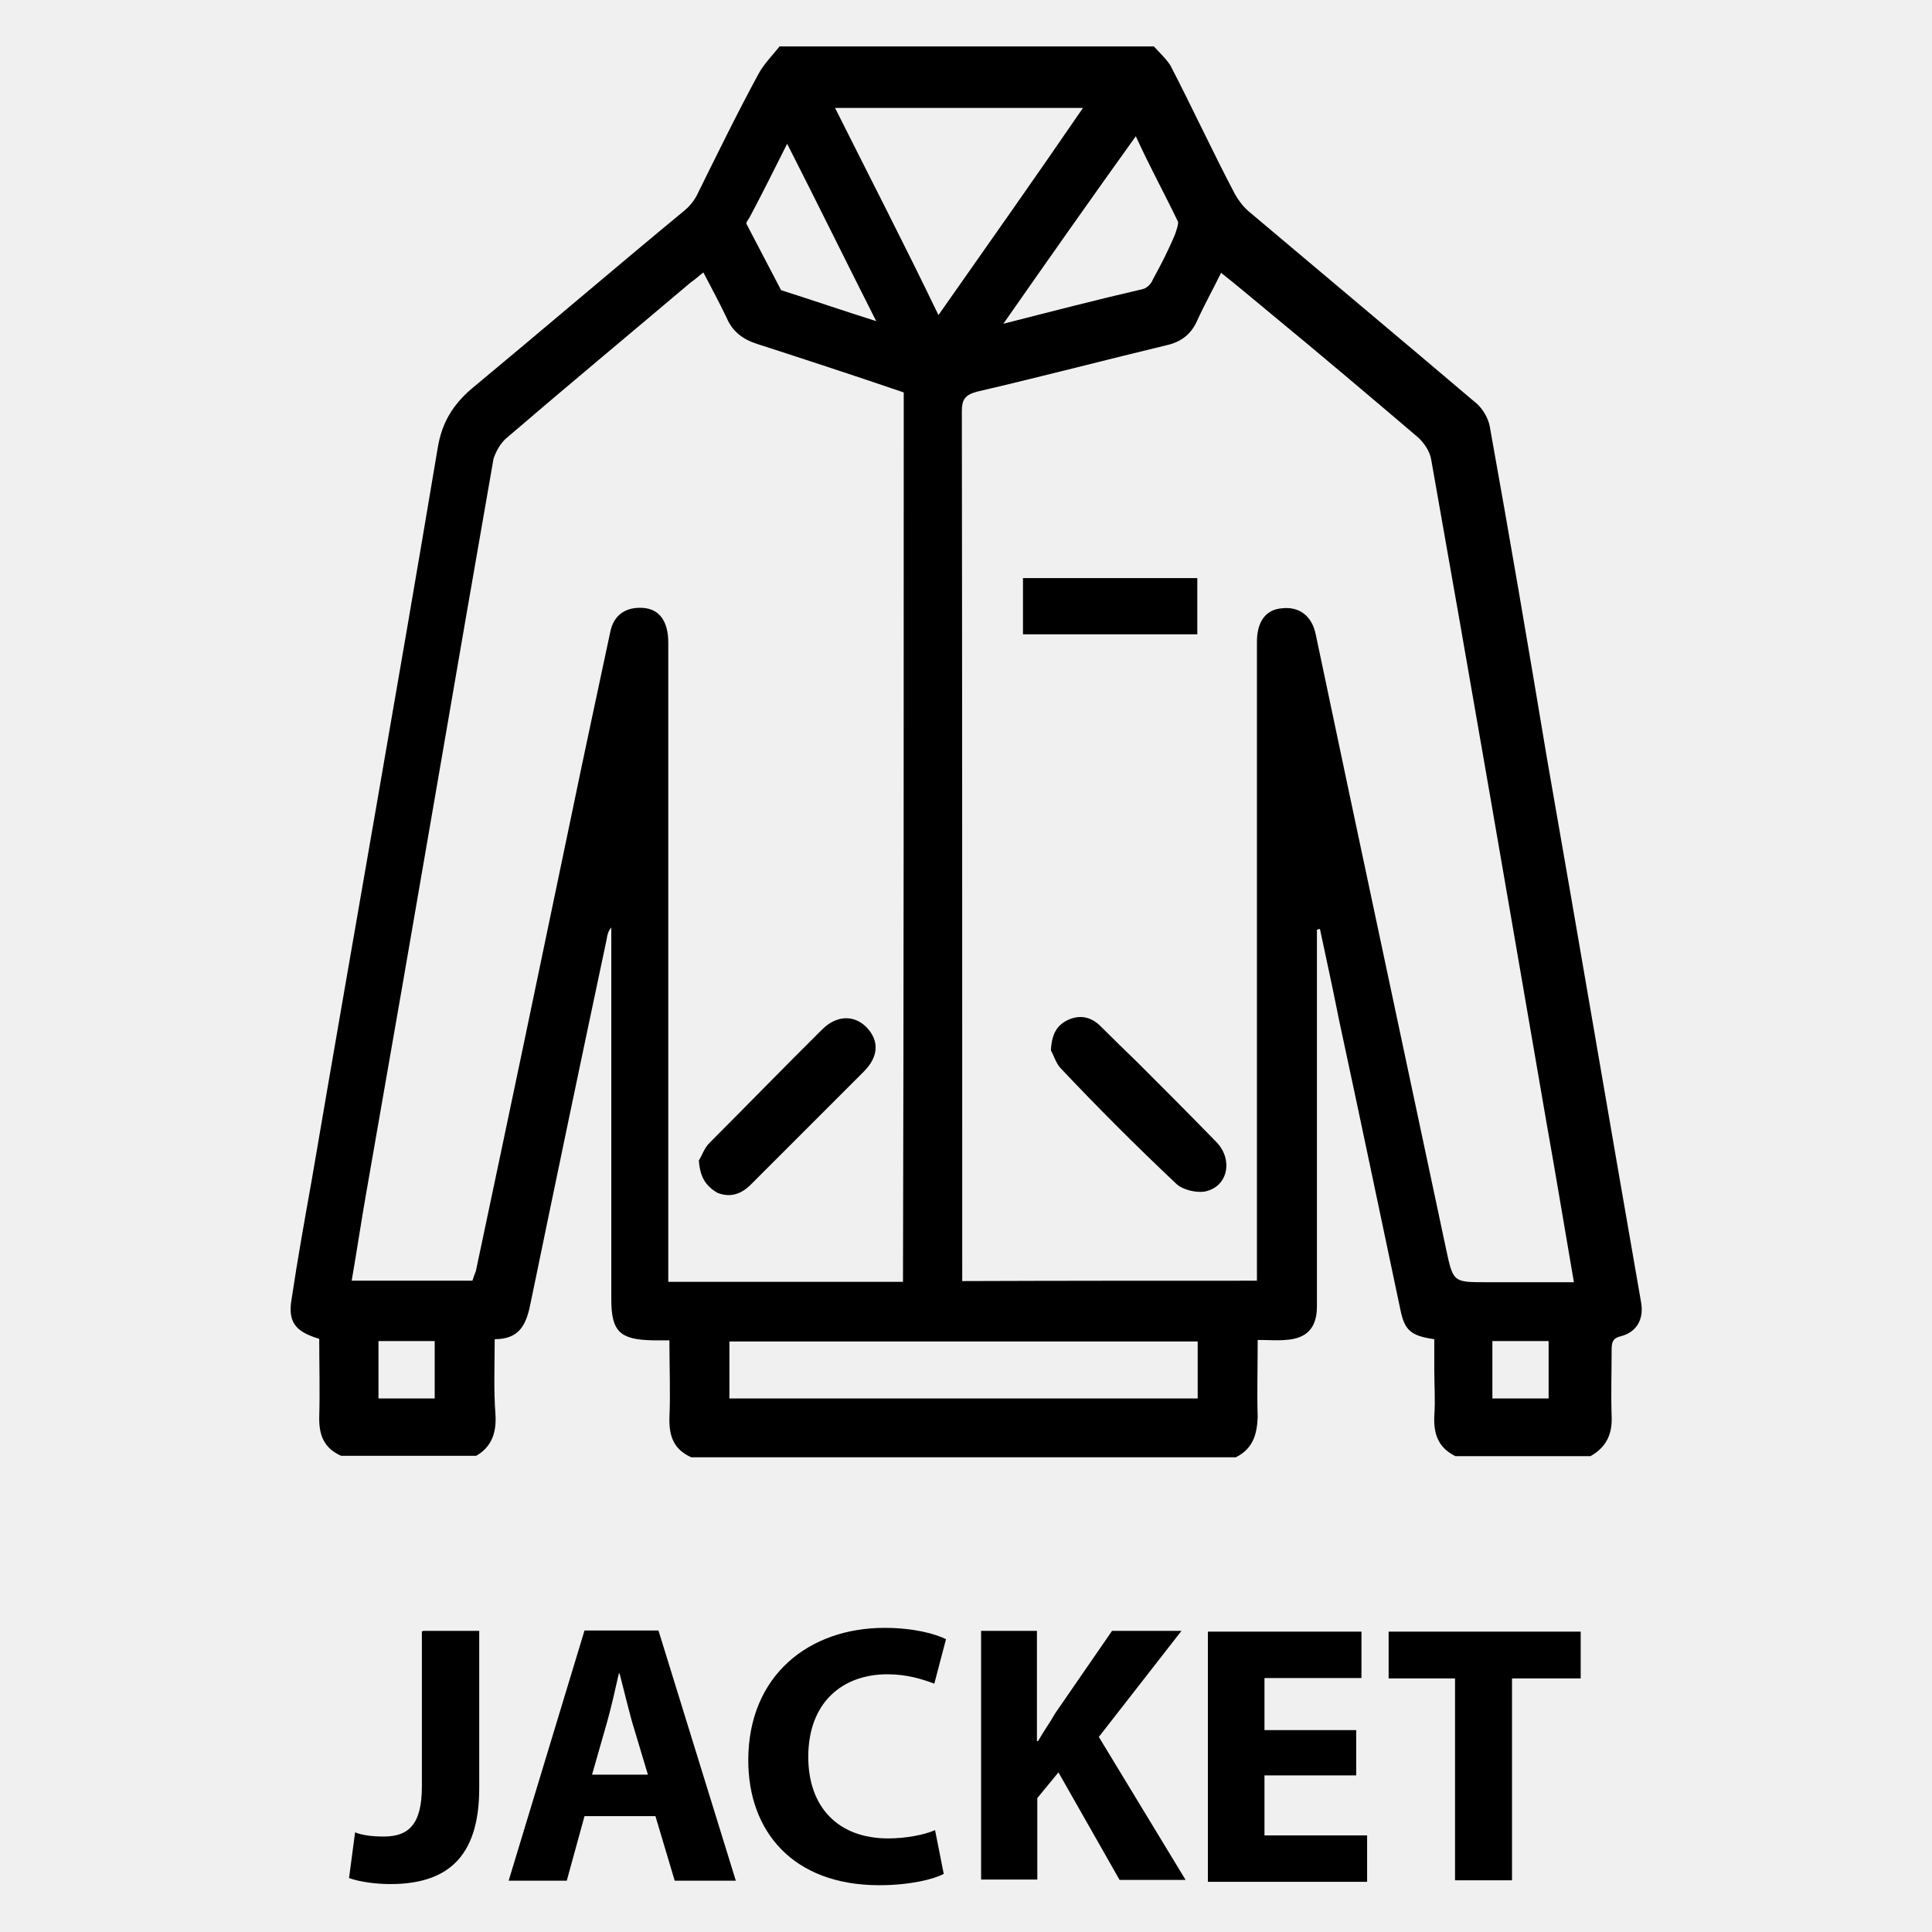
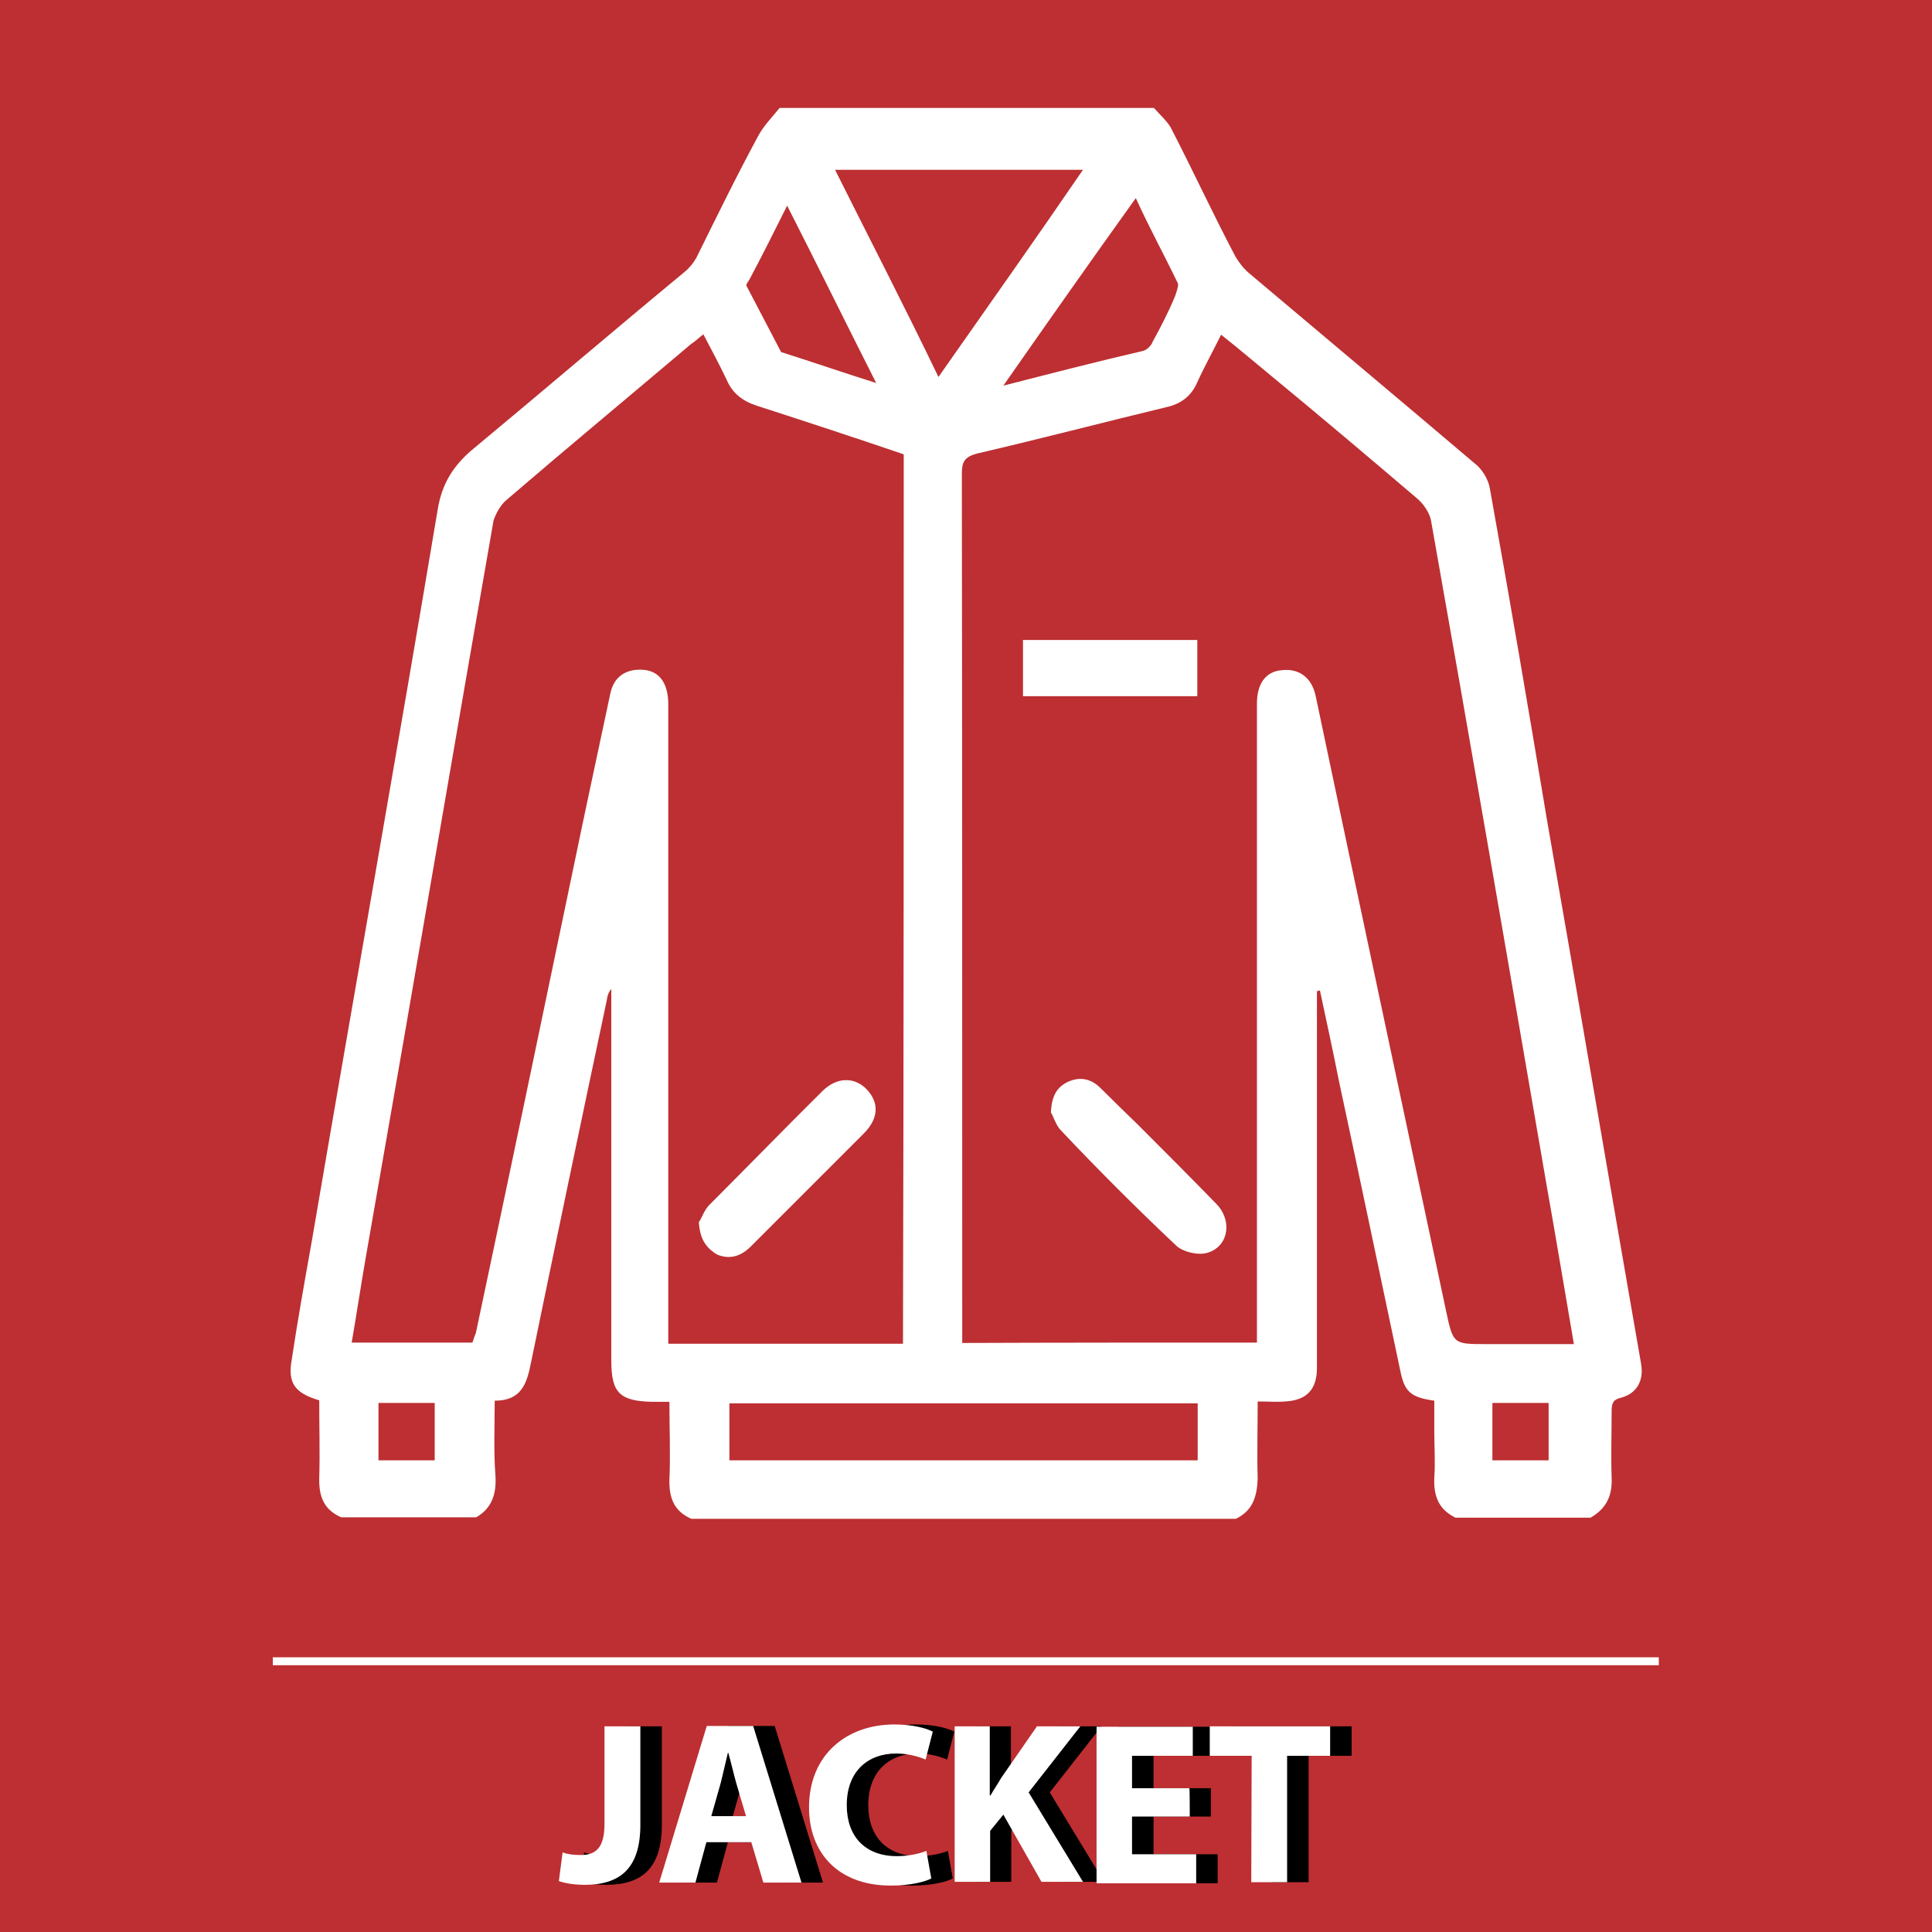
- <svg xmlns="http://www.w3.org/2000/svg" version="1.1" id="Layer_1" x="0px" y="0px" viewBox="-265 164.9 512 512" style="enable-background:new -265 164.9 512 512;" xml:space="preserve">
-   <g>
-     <g>
-       <path d="M62.5,551.1c-48.1,0-96.3,0-144.3,0c-4.5-2-5.9-5.4-5.8-10.3c0.3-6.8,0-13.5,0-20.7c-1.9,0-3.3,0-4.5,0    c-8.6-0.2-10.9-2.3-10.9-10.9c0-20.8,0-41.7,0-62.7c0-11.8,0-23.8,0-35.8c-0.8,0.9-1.1,2-1.2,3c-6.8,32-13.5,64.1-20.1,96.1    c-1.1,5.6-2.6,10-9.6,10c0,6.8-0.3,13.5,0.2,19.9c0.3,4.7-0.9,8.6-5.1,11c-11.8,0-23.8,0-35.8,0c-4.5-2-5.9-5.4-5.8-10.3    c0.2-6.8,0-13.8,0-20.7c-6.4-1.9-8.4-4.5-7.3-10.7c1.6-10.6,3.4-20.7,5.3-31.3c11-64.5,22.6-129.6,33.4-194.1    c1.1-6.7,4-11.4,9-15.7c18.8-15.6,37.5-31.6,56.5-47.3c1.1-0.9,2.2-2.2,3-3.6c5.4-10.9,10.7-21.8,16.5-32.5    c1.4-2.6,3.6-4.8,5.6-7.3c33,0,66.3,0,99.2,0c1.4,1.6,3.3,3.3,4.4,5.1c5.8,11.2,11.2,22.9,17.1,34.1c0.9,1.6,2.2,3.3,3.6,4.5    c19.9,16.8,40,33.6,59.9,50.5c1.9,1.4,3.6,4.2,4,6.5c5.3,29.4,10.3,58.8,15.2,88.2c8.4,47.9,16.5,95.8,24.9,143.9    c0.8,4.4-1.1,7.9-5.3,9c-2.2,0.5-2.5,1.6-2.5,3.6c0,5.8-0.2,11.8,0,17.6c0.2,4.5-1.2,8.1-5.6,10.6c-11.8,0-23.8,0-35.8,0    c-4.4-2.2-5.8-5.6-5.6-10.6c0.3-4.2,0-8.1,0-12.3c0-2.6,0-5.4,0-8.1c-6.4-0.9-7.9-2.5-9-7.9c-5.4-25.5-10.7-51-16.2-76.5    c-1.6-8.1-3.4-16.3-5.1-24.3c-0.3,0-0.3,0-0.8,0.2c0,1.2,0,2.6,0,4c0,23.3,0,47,0,70.3c0,8.6,0,17.1,0,25.5c0,5.6-2.6,8.6-8.4,8.9    c-2.2,0.2-4.5,0-7.3,0c0,7.3-0.2,14,0,20.5C68.1,545.3,66.9,548.9,62.5,551.1z M68.1,504.3c0-1.9,0-3.4,0-5.1    c0-54.7,0-109.5,0-164.2c0-5.3,2.3-8.6,6.7-8.9c4.5-0.5,7.9,2,8.9,7c11.4,54.3,23,108.4,34.5,162.7c1.9,8.9,1.9,8.9,10.6,8.9    c6.5,0,13.1,0,19.6,0c1.1,0,2.3,0,3.7,0c-2.5-14.5-4.8-28.5-7.3-42.5c-10.1-58.6-20.1-116.8-30.5-175.4c-0.3-2.2-1.9-4.5-3.4-5.9    c-12.9-11-25.8-21.9-38.9-32.7c-4.4-3.6-8.7-7.3-13.4-11c-2.2,4.5-4.5,8.6-6.4,12.8c-1.6,3.6-4.4,5.6-8.1,6.4    c-16.6,4-33.4,8.4-50.2,12.3c-3.3,0.9-4,2.2-4,5.3C-10,349.2-10,424.5-10,499.9c0,1.4,0,3.1,0,4.5C16.5,504.3,42,504.3,68.1,504.3    z M-25.5,268.9c-12.9-4.4-26-8.7-39-12.9c-3.7-1.2-6.4-3.3-7.9-6.8c-1.9-4-4-7.9-6.2-12.1c-1.2,0.9-2.2,1.9-3.3,2.6    c-16.3,13.8-32.7,27.4-49,41.4c-1.4,1.2-2.6,3.3-3.3,5.3c-4.8,27.4-9.5,54.7-14.2,82c-6.4,37.3-12.9,74.7-19.4,111.8    c-1.4,7.9-2.6,16-4,24.1c10.9,0,21.5,0,32,0c0.3-0.9,0.5-1.6,0.9-2.5c8.6-40.6,17.1-81.2,25.5-121.6c3.3-16,6.7-31.7,10.1-47.7    c0.9-4.7,4.2-6.8,8.7-6.5c4.4,0.3,6.7,3.6,6.7,9.2c0,54.9,0,110.1,0,165c0,1.4,0,2.6,0,4.4c20.8,0,41.4,0,62.2,0    C-25.5,426-25.5,347.8-25.5,268.9z M-71.7,535.5c41.5,0,82.6,0,124.1,0c0-5.1,0-10,0-15.1c-41.4,0-82.6,0-124.1,0    C-71.7,525.6-71.7,530.4-71.7,535.5z M-43.7,193.5c9.2,18.4,18.4,36.2,27.4,54.9c12.9-18.4,25.5-36.2,38.3-54.9    C-0.2,193.5-21.8,193.5-43.7,193.5z M0.9,250.7c12.9-3.3,24.9-6.4,37-9.2c1.1-0.3,2.2-1.4,2.6-2.5c2.2-4,4.2-7.9,5.9-12    c0.3-0.9,0.9-2.5,0.8-3.3c-3.6-7.5-7.5-14.6-11.2-22.7C24.1,217.6,12.7,233.8,0.9,250.7z M-32.8,250c-8.1-16-15.6-31.3-23.6-47    c-3.4,6.8-6.7,13.4-10,19.6c-0.3,0.5-0.9,1.2-0.8,1.6c3,5.8,6.2,11.8,9.2,17.6C-49.8,244.4-41.7,247.2-32.8,250z M-149.8,535.5    c0-5.4,0-10.3,0-15.2c-5.1,0-10,0-14.9,0c0,5.3,0,10.3,0,15.2C-159.9,535.5-154.9,535.5-149.8,535.5z M145.4,535.5    c0-5.3,0-10.3,0-15.2c-5.1,0-10,0-14.9,0c0,5.3,0,10.1,0,15.2C135.5,535.5,140.3,535.5,145.4,535.5z" />
-       <path d="M13.5,443.3c0.2-4.4,1.6-6.7,4.5-8.1c3.1-1.4,5.9-0.9,8.4,1.4c3.3,3.3,6.5,6.4,10,9.8c7,7,14.2,14.2,21,21.2    c4.5,4.7,3,12-3.3,13.1c-2.3,0.3-5.8-0.5-7.5-2.2c-10.6-10-20.7-20.1-30.6-30.6C14.8,446.6,14.1,444.2,13.5,443.3z" />
-       <path d="M52.3,318.1c0,5.1,0,9.8,0,14.9c-15.2,0-30.6,0-46.2,0c0-4.8,0-9.8,0-14.9C21.3,318.1,36.5,318.1,52.3,318.1z" />
-       <path d="M-79.8,472.4c0.8-1.1,1.4-3.3,3-4.8c10-10,19.8-20.1,29.7-29.9c3.7-3.7,8.4-4,11.8-0.5c3.4,3.6,3.1,7.8-0.8,11.7    c-10,10-19.9,19.9-29.9,29.9c-2.5,2.5-5.4,3.6-8.9,2.2C-78.1,479.1-79.5,476.7-79.8,472.4z" />
-     </g>
-     <g>
-       <path d="M-152.9,597.1h14.9v41.7c0,18.8-9,25.4-23.6,25.4c-3.4,0-7.9-0.5-10.9-1.6l1.6-12.1c2,0.8,4.7,1.1,7.6,1.1    c6.4,0,10.1-3,10.1-13.2v-41.2H-152.9z" />
-       <path d="M-110.1,646.2l-4.7,17.1h-15.4l20.1-66.3h19.6l20.5,66.3h-16.2l-5.1-17.1H-110.1z M-93.3,635.2l-4.2-14    c-1.1-4-2.3-8.9-3.3-12.8h-0.2c-0.9,4-2,8.9-3.1,12.8l-4,14H-93.3z" />
-       <path d="M-14.9,661.5c-2.6,1.4-8.9,3-17.1,3c-22.9,0-34.7-14.3-34.7-33.1c0-22.6,16.2-35.1,36.1-35.1c7.8,0,13.5,1.6,16.3,3    l-3.1,11.8c-3.1-1.2-7.3-2.5-12.4-2.5c-11.8,0-21,7.3-21,21.9c0,13.2,7.8,21.6,21.2,21.6c4.5,0,9.5-0.9,12.4-2.2L-14.9,661.5z" />
-       <path d="M-5.1,597.1H9.8v29.2h0.3c1.4-2.5,3.1-4.8,4.5-7.3l15.1-21.9h18.4l-21.9,28.1l23,37.9H31.7l-16.2-28.5l-5.6,6.8v21.6H-5    v-65.9h-0.2V597.1z" />
-       <path d="M94.4,635.4H70.1v15.9h27.2v12.3H55.1v-66.3h40.7v12.3H70.1v13.8h24.3V635.4z" />
-       <path d="M120.7,609.7H103v-12.4h50.9v12.4h-18.2v53.5h-15.1v-53.5H120.7z" />
+ <svg xmlns="http://www.w3.org/2000/svg" version="1.1" id="Layer_1" x="0px" y="0px" viewBox="-49 141 512 512" style="enable-background:new -49 141 512 512;" xml:space="preserve">
+   <style type="text/css">
+ 	.st0{fill-rule:evenodd;clip-rule:evenodd;fill:#BD2F32;}
+ 	.st1{fill:#FFFFFF;}
+ </style>
+   <g id="XMLID_29_">
+     <rect id="XMLID_28_" x="-49" y="141" class="st0" width="512" height="512" />
+     <g id="XMLID_30_">
+       <rect id="XMLID_31_" x="23.3" y="580.2" class="st1" width="367.3" height="2.1" />
    </g>
  </g>
+   <g>
+     <path class="st1" d="M278.5,543.5c-48.1,0-96.3,0-144.3,0c-4.5-2-5.9-5.4-5.8-10.3c0.3-6.8,0-13.5,0-20.7c-1.9,0-3.3,0-4.5,0   c-8.6-0.2-10.9-2.3-10.9-10.9c0-20.8,0-41.7,0-62.7c0-11.8,0-23.8,0-35.8c-0.8,0.9-1.1,2-1.2,3c-6.8,32-13.5,64.1-20.1,96.1   c-1.1,5.6-2.6,10-9.6,10c0,6.8-0.3,13.5,0.2,19.9c0.3,4.7-0.9,8.6-5.1,11c-11.8,0-23.8,0-35.8,0c-4.5-2-5.9-5.4-5.8-10.3   c0.2-6.8,0-13.8,0-20.7c-6.4-1.9-8.4-4.5-7.3-10.7c1.6-10.6,3.4-20.7,5.3-31.3c11-64.5,22.6-129.6,33.4-194.1   c1.1-6.7,4-11.4,9-15.7c18.8-15.6,37.5-31.6,56.5-47.3c1.1-0.9,2.2-2.2,3-3.6c5.4-10.9,10.7-21.8,16.5-32.5   c1.4-2.6,3.6-4.8,5.6-7.3c33,0,66.3,0,99.2,0c1.4,1.6,3.3,3.3,4.4,5.1c5.8,11.2,11.2,22.9,17.1,34.1c0.9,1.6,2.2,3.3,3.6,4.5   c19.9,16.8,40,33.6,59.9,50.5c1.9,1.4,3.6,4.2,4,6.5c5.3,29.4,10.3,58.8,15.2,88.2c8.4,47.9,16.5,95.8,24.9,143.9   c0.8,4.4-1.1,7.9-5.3,9c-2.2,0.5-2.5,1.6-2.5,3.6c0,5.8-0.2,11.8,0,17.6c0.2,4.5-1.2,8.1-5.6,10.6c-11.8,0-23.8,0-35.8,0   c-4.4-2.2-5.8-5.6-5.6-10.6c0.3-4.2,0-8.1,0-12.3c0-2.6,0-5.4,0-8.1c-6.4-0.9-7.9-2.5-9-7.9c-5.4-25.5-10.7-51-16.2-76.5   c-1.6-8.1-3.4-16.3-5.1-24.3c-0.3,0-0.3,0-0.8,0.2c0,1.2,0,2.6,0,4c0,23.3,0,47,0,70.3c0,8.6,0,17.1,0,25.5c0,5.6-2.6,8.6-8.4,8.9   c-2.2,0.2-4.5,0-7.3,0c0,7.3-0.2,14,0,20.5C284.1,537.8,282.9,541.4,278.5,543.5z M284.1,496.8c0-1.9,0-3.4,0-5.1   c0-54.7,0-109.5,0-164.2c0-5.3,2.3-8.6,6.7-8.9c4.5-0.5,7.9,2,8.9,7c11.4,54.3,23,108.4,34.5,162.7c1.9,8.9,1.9,8.9,10.6,8.9   c6.5,0,13.1,0,19.6,0c1.1,0,2.3,0,3.7,0c-2.5-14.5-4.8-28.5-7.3-42.5c-10.1-58.6-20.1-116.8-30.5-175.4c-0.3-2.2-1.9-4.5-3.4-5.9   c-12.9-11-25.8-21.9-38.9-32.7c-4.4-3.6-8.7-7.3-13.4-11c-2.2,4.5-4.5,8.6-6.4,12.8c-1.6,3.6-4.4,5.6-8.1,6.4   c-16.6,4-33.4,8.4-50.2,12.3c-3.3,0.9-4,2.2-4,5.3C206,341.7,206,417,206,492.4c0,1.4,0,3.1,0,4.5   C232.5,496.8,258,496.8,284.1,496.8z M190.5,261.4c-12.9-4.4-26-8.7-39-12.9c-3.7-1.2-6.4-3.3-7.9-6.8c-1.9-4-4-7.9-6.2-12.1   c-1.2,0.9-2.2,1.9-3.3,2.6c-16.3,13.8-32.7,27.4-49,41.4c-1.4,1.2-2.6,3.3-3.3,5.3c-4.8,27.4-9.5,54.7-14.2,82   c-6.4,37.3-12.9,74.7-19.4,111.8c-1.4,7.9-2.6,16-4,24.1c10.9,0,21.5,0,32,0c0.3-0.9,0.5-1.6,0.9-2.5   c8.6-40.6,17.1-81.2,25.5-121.6c3.3-16,6.7-31.7,10.1-47.7c0.9-4.7,4.2-6.8,8.7-6.5c4.4,0.3,6.7,3.6,6.7,9.2c0,54.9,0,110.1,0,165   c0,1.4,0,2.6,0,4.4c20.8,0,41.4,0,62.2,0C190.5,418.5,190.5,340.3,190.5,261.4z M144.3,528c41.5,0,82.6,0,124.1,0   c0-5.1,0-10,0-15.1c-41.4,0-82.6,0-124.1,0C144.3,518,144.3,522.9,144.3,528z M172.3,186c9.2,18.4,18.4,36.2,27.4,54.9   c12.9-18.4,25.5-36.2,38.3-54.9C215.8,186,194.2,186,172.3,186z M216.9,243.2c12.9-3.3,24.9-6.4,37-9.2c1.1-0.3,2.2-1.4,2.6-2.5   c2.2-4,4.2-7.9,5.9-12c0.3-0.9,0.9-2.5,0.8-3.3c-3.6-7.5-7.5-14.6-11.2-22.7C240.1,210.1,228.7,226.3,216.9,243.2z M183.2,242.5   c-8.1-16-15.6-31.3-23.6-47c-3.4,6.8-6.7,13.4-10,19.6c-0.3,0.5-0.9,1.2-0.8,1.6c3,5.8,6.2,11.8,9.2,17.6   C166.2,236.9,174.3,239.7,183.2,242.5z M66.2,528c0-5.4,0-10.3,0-15.2c-5.1,0-10,0-14.9,0c0,5.3,0,10.3,0,15.2   C56.1,528,61.1,528,66.2,528z M361.4,528c0-5.3,0-10.3,0-15.2c-5.1,0-10,0-14.9,0c0,5.3,0,10.1,0,15.2   C351.5,528,356.3,528,361.4,528z" />
+     <path class="st1" d="M229.5,435.8c0.2-4.4,1.6-6.7,4.5-8.1c3.1-1.4,5.9-0.9,8.4,1.4c3.3,3.3,6.5,6.4,10,9.8c7,7,14.2,14.2,21,21.2   c4.5,4.7,3,12-3.3,13.1c-2.3,0.3-5.8-0.5-7.5-2.2c-10.6-10-20.7-20.1-30.6-30.6C230.8,439.1,230.1,436.7,229.5,435.8z" />
+     <path class="st1" d="M268.3,310.6c0,5.1,0,9.8,0,14.9c-15.2,0-30.6,0-46.2,0c0-4.8,0-9.8,0-14.9   C237.3,310.6,252.5,310.6,268.3,310.6z" />
+     <path class="st1" d="M136.2,464.9c0.8-1.1,1.4-3.3,3-4.8c10-10,19.8-20.1,29.7-29.9c3.7-3.7,8.4-4,11.8-0.5   c3.4,3.6,3.1,7.8-0.8,11.7c-10,10-19.9,19.9-29.9,29.9c-2.5,2.5-5.4,3.6-8.9,2.2C137.9,471.6,136.5,469.2,136.2,464.9z" />
+   </g>
+   <g>
+     <path d="M117.1,598.5h9.3v26.1c0,11.8-5.6,15.9-14.8,15.9c-2.1,0-4.9-0.3-6.8-1l1-7.6c1.3,0.5,2.9,0.7,4.8,0.7c4,0,6.3-1.9,6.3-8.3   v-25.8L117.1,598.5L117.1,598.5z" />
+     <path d="M143.9,629.2l-2.9,10.7h-9.6l12.6-41.5h12.3l12.8,41.5h-10.1l-3.2-10.7H143.9z M154.4,622.3l-2.6-8.8   c-0.7-2.5-1.4-5.6-2.1-8h-0.1c-0.6,2.5-1.3,5.6-1.9,8l-2.5,8.8H154.4z" />
+     <path d="M203.5,638.8c-1.6,0.9-5.6,1.9-10.7,1.9c-14.3,0-21.7-9-21.7-20.7c0-14.1,10.1-22,22.6-22c4.9,0,8.5,1,10.2,1.9l-1.9,7.4   c-1.9-0.8-4.6-1.6-7.8-1.6c-7.4,0-13.1,4.6-13.1,13.7c0,8.3,4.9,13.5,13.3,13.5c2.8,0,5.9-0.6,7.8-1.4L203.5,638.8z" />
+     <path d="M209.6,598.5h9.3v18.3h0.2c0.9-1.6,1.9-3,2.8-4.6l9.5-13.7h11.5L229.2,616l14.4,23.7h-11l-10.1-17.8l-3.5,4.3v13.5h-9.3   L209.6,598.5L209.6,598.5L209.6,598.5L209.6,598.5z" />
+     <path d="M271.9,622.4h-15.2v10h17v7.7h-26.4v-41.5h25.5v7.7h-16.1v8.6h15.2C271.9,614.9,271.9,622.4,271.9,622.4z" />
+     <path d="M288.4,606.3h-11.1v-7.8h31.9v7.8h-11.4v33.5h-9.5L288.4,606.3L288.4,606.3z" />
+   </g>
+   <g>
+     <path class="st1" d="M111.4,598.5h9.3v26.1c0,11.8-5.6,15.9-14.8,15.9c-2.1,0-4.9-0.3-6.8-1l1-7.6c1.3,0.5,2.9,0.7,4.8,0.7   c4,0,6.3-1.9,6.3-8.3v-25.8L111.4,598.5L111.4,598.5z" />
+     <path class="st1" d="M138.2,629.2l-2.9,10.7h-9.6l12.6-41.5h12.3l12.8,41.5h-10.1l-3.2-10.7H138.2z M148.7,622.3l-2.6-8.8   c-0.7-2.5-1.4-5.6-2.1-8h-0.1c-0.6,2.5-1.3,5.6-1.9,8l-2.5,8.8H148.7z" />
+     <path class="st1" d="M197.8,638.8c-1.6,0.9-5.6,1.9-10.7,1.9c-14.3,0-21.7-9-21.7-20.7c0-14.1,10.1-22,22.6-22   c4.9,0,8.5,1,10.2,1.9l-1.9,7.4c-1.9-0.8-4.6-1.6-7.8-1.6c-7.4,0-13.1,4.6-13.1,13.7c0,8.3,4.9,13.5,13.3,13.5   c2.8,0,5.9-0.6,7.8-1.4L197.8,638.8z" />
+     <path class="st1" d="M204,598.5h9.3v18.3h0.2c0.9-1.6,1.9-3,2.8-4.6l9.5-13.7h11.5L223.6,616l14.4,23.7h-11l-10.1-17.8l-3.5,4.3   v13.5H204L204,598.5L204,598.5L204,598.5L204,598.5z" />
+     <path class="st1" d="M266.3,622.4H251v10h17v7.7h-26.4v-41.5h25.5v7.7H251v8.6h15.2C266.3,614.9,266.3,622.4,266.3,622.4z" />
+     <path class="st1" d="M282.7,606.3h-11.1v-7.8h31.9v7.8h-11.4v33.5h-9.5L282.7,606.3L282.7,606.3z" />
+   </g>
</svg>
